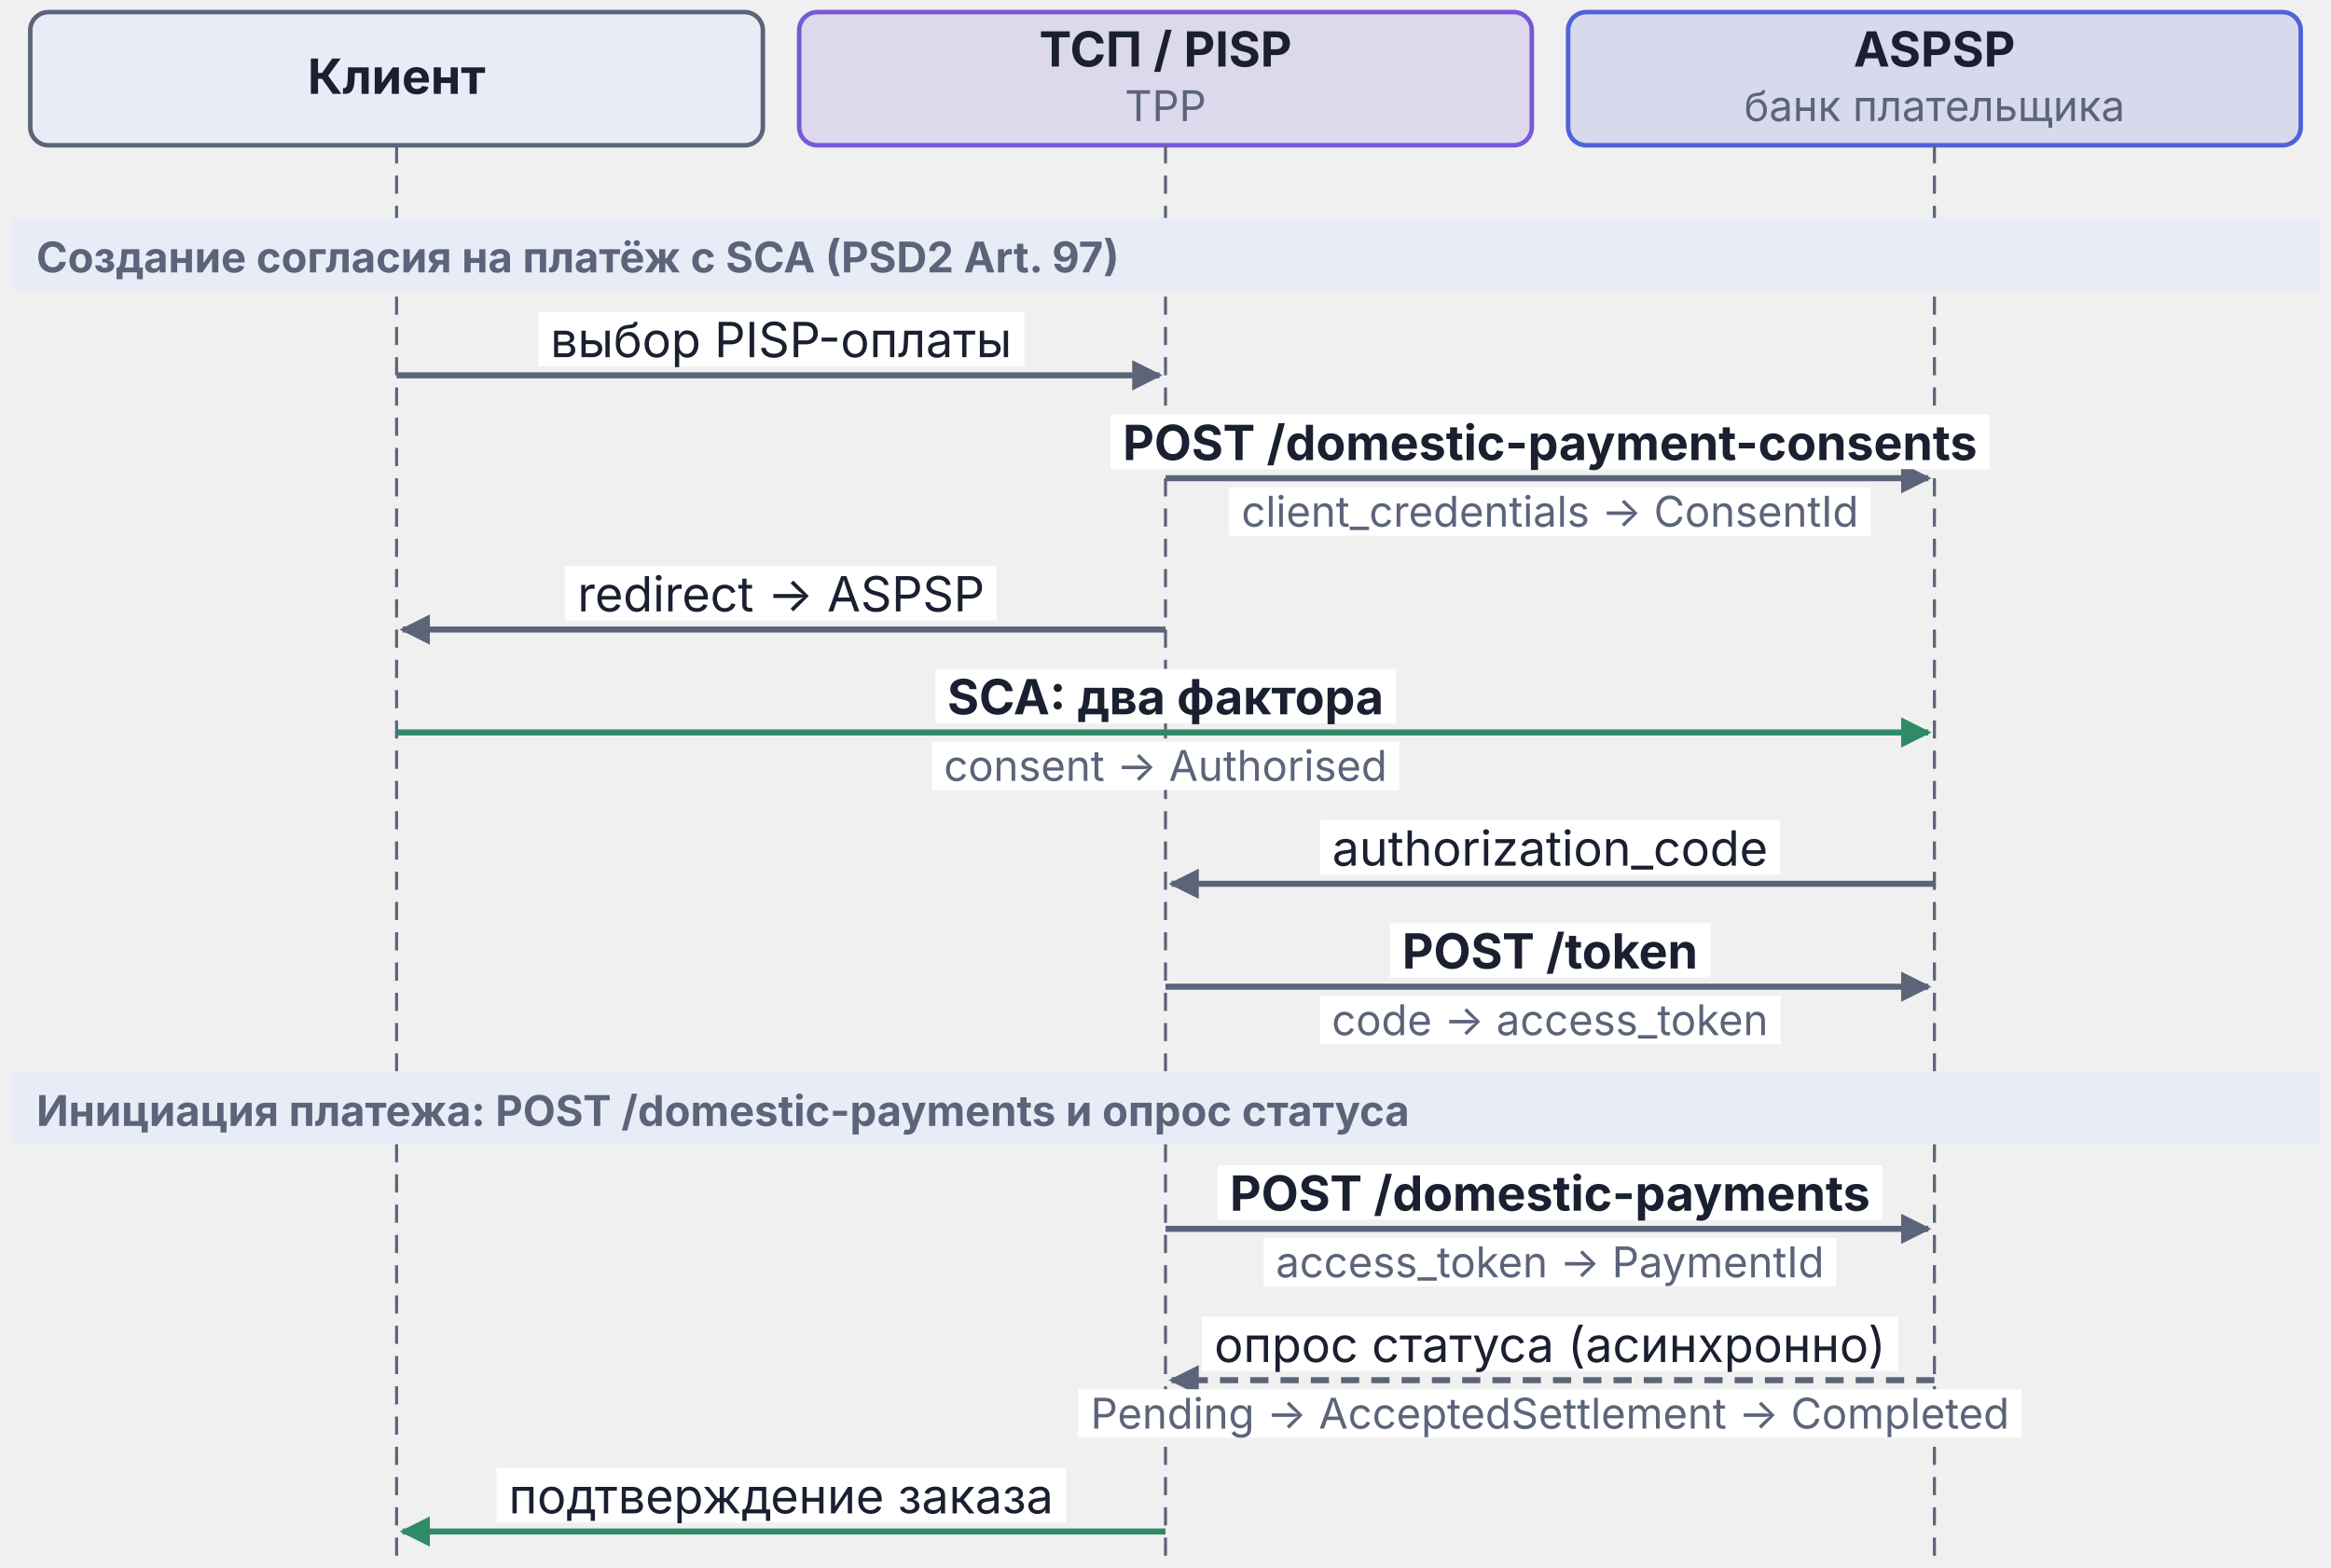
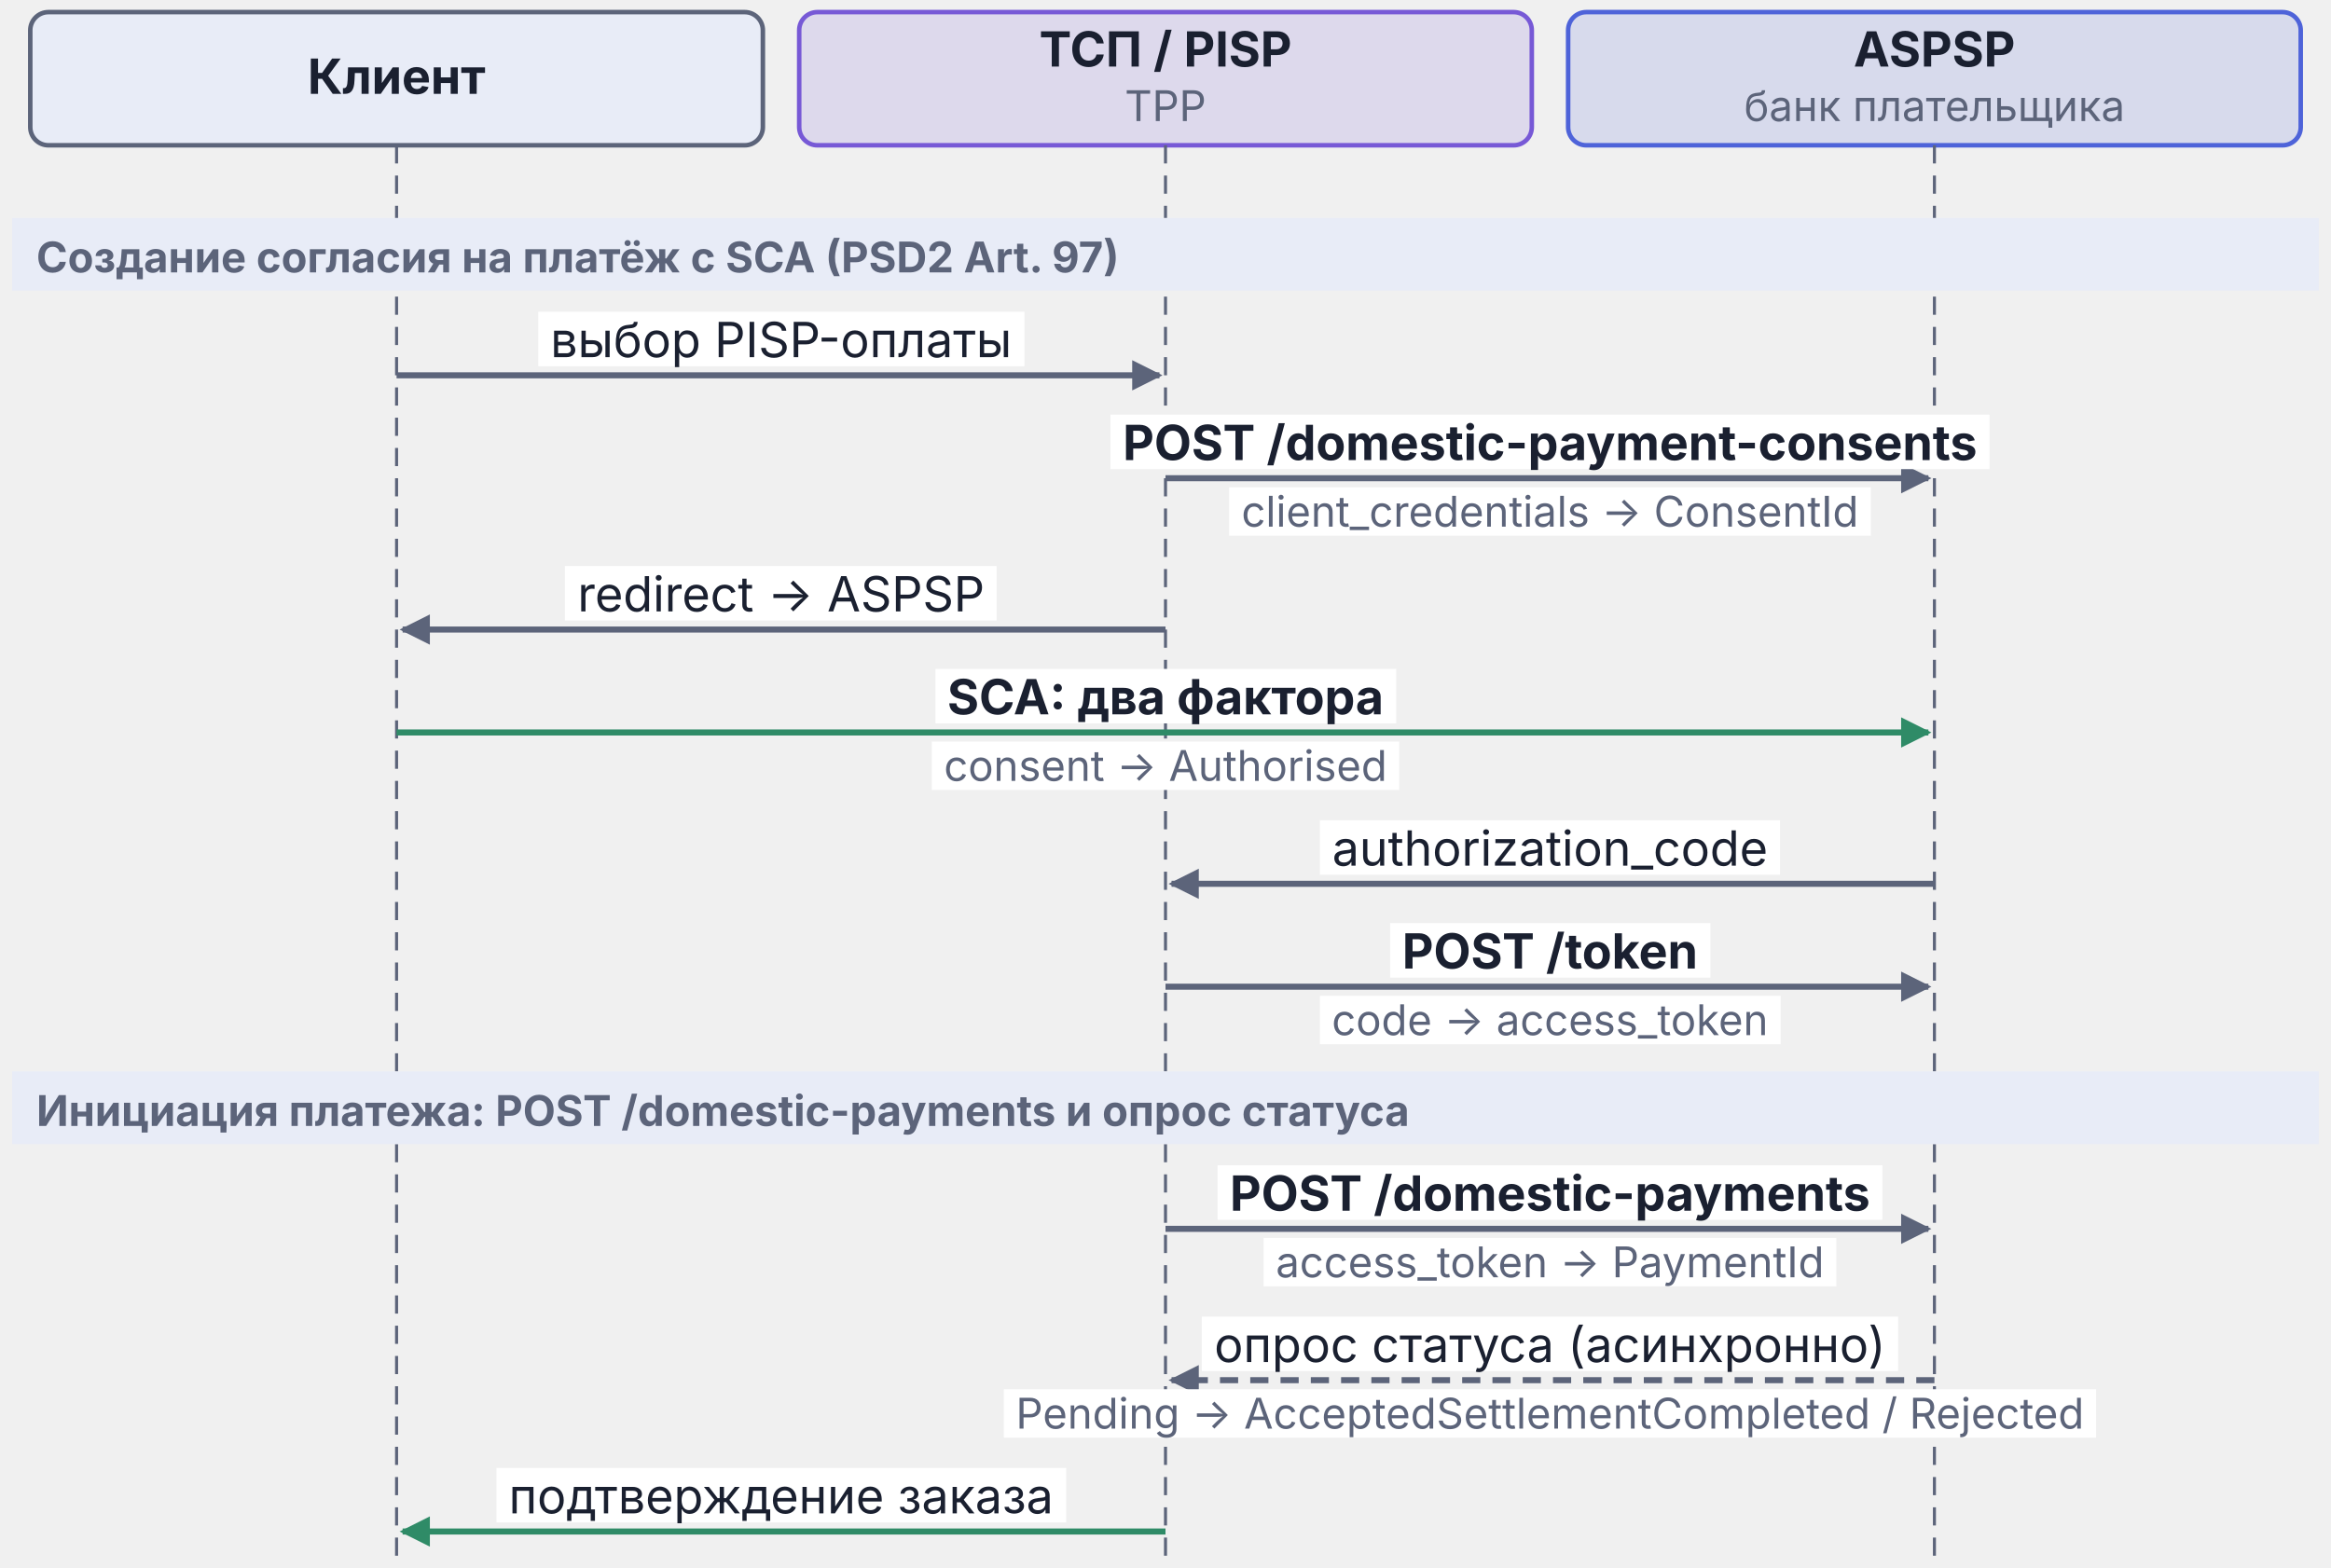
<svg xmlns="http://www.w3.org/2000/svg" viewBox="0 0 385 259" width="385pt" height="259pt">
  <defs>
    <marker id="arr-Good" viewBox="0 0 10 10" refX="9" refY="5" markerWidth="5" markerHeight="5" orient="auto">
      <path d="M0,0 L10,5 L0,10 Z" fill="#2F8B67" />
    </marker>
    <marker id="arr-Muted" viewBox="0 0 10 10" refX="9" refY="5" markerWidth="5" markerHeight="5" orient="auto">
      <path d="M0,0 L10,5 L0,10 Z" fill="#5C647A" />
    </marker>
  </defs>
  <rect x="5.0" y="2" width="121.0" height="22" rx="3" fill="#E8ECF7" stroke="#5C647A" stroke-width="0.75" />
  <text x="65.5" y="15.5" text-anchor="middle" font-family="Inter, -apple-system, BlinkMacSystemFont, 'Helvetica Neue', Arial, sans-serif" font-size="8" font-weight="bold" fill="#1A2030">Клиент</text>
  <line x1="65.5" y1="24" x2="65.5" y2="259" stroke="#5C647A" stroke-width="0.5" stroke-dasharray="3,2" />
  <rect x="132.0" y="2" width="121.0" height="22" rx="3" fill="#7759D6" fill-opacity="0.15" stroke="#7759D6" stroke-width="0.75" />
  <text x="192.5" y="11.0" text-anchor="middle" font-family="Inter, -apple-system, BlinkMacSystemFont, 'Helvetica Neue', Arial, sans-serif" font-size="8" font-weight="bold" fill="#1A2030">ТСП / PISP</text>
  <text x="192.5" y="20.0" text-anchor="middle" font-family="Inter, -apple-system, BlinkMacSystemFont, 'Helvetica Neue', Arial, sans-serif" font-size="7" font-weight="normal" fill="#5C647A">TPP</text>
  <line x1="192.5" y1="24" x2="192.5" y2="259" stroke="#5C647A" stroke-width="0.5" stroke-dasharray="3,2" />
  <rect x="259.0" y="2" width="121.0" height="22" rx="3" fill="#4E63D9" fill-opacity="0.15" stroke="#4E63D9" stroke-width="0.75" />
  <text x="319.5" y="11.0" text-anchor="middle" font-family="Inter, -apple-system, BlinkMacSystemFont, 'Helvetica Neue', Arial, sans-serif" font-size="8" font-weight="bold" fill="#1A2030">ASPSP</text>
  <text x="319.5" y="20.0" text-anchor="middle" font-family="Inter, -apple-system, BlinkMacSystemFont, 'Helvetica Neue', Arial, sans-serif" font-size="7" font-weight="normal" fill="#5C647A">банк плательщика</text>
  <line x1="319.5" y1="24" x2="319.5" y2="259" stroke="#5C647A" stroke-width="0.5" stroke-dasharray="3,2" />
  <rect x="2" y="36" width="381" height="12" fill="#E8ECF7" />
  <text x="6" y="45" text-anchor="start" font-family="Inter, -apple-system, BlinkMacSystemFont, 'Helvetica Neue', Arial, sans-serif" font-size="7" font-weight="bold" fill="#5C647A">Создание согласия на платёж с SCA (PSD2 Art. 97)</text>
  <line x1="65.5" y1="62" x2="191.5" y2="62" stroke="#5C647A" stroke-width="1" marker-end="url(#arr-Muted)" />
  <rect x="88.9" y="51.5" width="80.3" height="9" fill="#ffffff" />
  <text x="129.0" y="59.0" text-anchor="middle" font-family="Inter, -apple-system, BlinkMacSystemFont, 'Helvetica Neue', Arial, sans-serif" font-size="8" font-weight="normal" fill="#1A2030">выбор PISP-оплаты</text>
  <line x1="192.5" y1="79" x2="318.5" y2="79" stroke="#5C647A" stroke-width="1" marker-end="url(#arr-Muted)" />
  <rect x="183.4" y="68.5" width="145.2" height="9" fill="#ffffff" />
  <text x="256.0" y="76.0" text-anchor="middle" font-family="Inter, -apple-system, BlinkMacSystemFont, 'Helvetica Neue', Arial, sans-serif" font-size="8" font-weight="bold" fill="#1A2030">POST /domestic-payment-consents</text>
  <rect x="203.0" y="80.5" width="106.0" height="8" fill="#ffffff" />
  <text x="256.0" y="87.0" text-anchor="middle" font-family="Inter, -apple-system, BlinkMacSystemFont, 'Helvetica Neue', Arial, sans-serif" font-size="7" font-weight="normal" fill="#5C647A">client_credentials → ConsentId</text>
  <line x1="192.5" y1="104" x2="66.5" y2="104" stroke="#5C647A" stroke-width="1" marker-end="url(#arr-Muted)" />
  <rect x="93.3" y="93.5" width="71.3" height="9" fill="#ffffff" />
  <text x="129.0" y="101.0" text-anchor="middle" font-family="Inter, -apple-system, BlinkMacSystemFont, 'Helvetica Neue', Arial, sans-serif" font-size="8" font-weight="normal" fill="#1A2030">redirect → ASPSP</text>
  <line x1="65.5" y1="121" x2="318.5" y2="121" stroke="#2F8B67" stroke-width="1" marker-end="url(#arr-Good)" />
  <rect x="154.5" y="110.5" width="76.1" height="9" fill="#ffffff" />
  <text x="192.5" y="118.0" text-anchor="middle" font-family="Inter, -apple-system, BlinkMacSystemFont, 'Helvetica Neue', Arial, sans-serif" font-size="8" font-weight="bold" fill="#1A2030">SCA: два фактора</text>
  <rect x="153.9" y="122.5" width="77.2" height="8" fill="#ffffff" />
  <text x="192.5" y="129.0" text-anchor="middle" font-family="Inter, -apple-system, BlinkMacSystemFont, 'Helvetica Neue', Arial, sans-serif" font-size="7" font-weight="normal" fill="#5C647A">consent → Authorised</text>
  <line x1="319.5" y1="146" x2="193.5" y2="146" stroke="#5C647A" stroke-width="1" marker-end="url(#arr-Muted)" />
  <rect x="218.0" y="135.5" width="76.0" height="9" fill="#ffffff" />
  <text x="256.0" y="143.0" text-anchor="middle" font-family="Inter, -apple-system, BlinkMacSystemFont, 'Helvetica Neue', Arial, sans-serif" font-size="8" font-weight="normal" fill="#1A2030">authorization_code</text>
  <line x1="192.5" y1="163" x2="318.5" y2="163" stroke="#5C647A" stroke-width="1" marker-end="url(#arr-Muted)" />
  <rect x="229.6" y="152.5" width="52.9" height="9" fill="#ffffff" />
  <text x="256.0" y="160.0" text-anchor="middle" font-family="Inter, -apple-system, BlinkMacSystemFont, 'Helvetica Neue', Arial, sans-serif" font-size="8" font-weight="bold" fill="#1A2030">POST /token</text>
  <rect x="218.0" y="164.5" width="76.1" height="8" fill="#ffffff" />
  <text x="256.0" y="171.0" text-anchor="middle" font-family="Inter, -apple-system, BlinkMacSystemFont, 'Helvetica Neue', Arial, sans-serif" font-size="7" font-weight="normal" fill="#5C647A">code → access_token</text>
  <rect x="2" y="177" width="381" height="12" fill="#E8ECF7" />
  <text x="6" y="186" text-anchor="start" font-family="Inter, -apple-system, BlinkMacSystemFont, 'Helvetica Neue', Arial, sans-serif" font-size="7" font-weight="bold" fill="#5C647A">Инициация платежа: POST /domestic-payments и опрос статуса</text>
  <line x1="192.5" y1="203" x2="318.5" y2="203" stroke="#5C647A" stroke-width="1" marker-end="url(#arr-Muted)" />
  <rect x="201.1" y="192.5" width="109.8" height="9" fill="#ffffff" />
  <text x="256.0" y="200.0" text-anchor="middle" font-family="Inter, -apple-system, BlinkMacSystemFont, 'Helvetica Neue', Arial, sans-serif" font-size="8" font-weight="bold" fill="#1A2030">POST /domestic-payments</text>
  <rect x="208.7" y="204.5" width="94.6" height="8" fill="#ffffff" />
  <text x="256.0" y="211.0" text-anchor="middle" font-family="Inter, -apple-system, BlinkMacSystemFont, 'Helvetica Neue', Arial, sans-serif" font-size="7" font-weight="normal" fill="#5C647A">access_token → PaymentId</text>
  <line x1="319.5" y1="228" x2="193.5" y2="228" stroke="#5C647A" stroke-width="1" stroke-dasharray="3,2" marker-end="url(#arr-Muted)" />
  <rect x="198.5" y="217.5" width="115.0" height="9" fill="#ffffff" />
  <text x="256.0" y="225.0" text-anchor="middle" font-family="Inter, -apple-system, BlinkMacSystemFont, 'Helvetica Neue', Arial, sans-serif" font-size="8" font-weight="normal" fill="#1A2030">опрос статуса (асинхронно)</text>
-   <rect x="178.1" y="229.5" width="155.8" height="8" fill="#ffffff" />
-   <text x="256.0" y="236.0" text-anchor="middle" font-family="Inter, -apple-system, BlinkMacSystemFont, 'Helvetica Neue', Arial, sans-serif" font-size="7" font-weight="normal" fill="#5C647A">Pending → AcceptedSettlement → Completed</text>
+   <rect x="165.8" y="229.5" width="180.4" height="8" fill="#ffffff" />
+   <text x="256.0" y="236.0" text-anchor="middle" font-family="Inter, -apple-system, BlinkMacSystemFont, 'Helvetica Neue', Arial, sans-serif" font-size="7" font-weight="normal" fill="#5C647A">Pending → AcceptedSettlementCompleted / Rejected</text>
  <line x1="192.5" y1="253" x2="66.5" y2="253" stroke="#2F8B67" stroke-width="1" marker-end="url(#arr-Good)" />
  <rect x="82.0" y="242.5" width="94.1" height="9" fill="#ffffff" />
  <text x="129.0" y="250.0" text-anchor="middle" font-family="Inter, -apple-system, BlinkMacSystemFont, 'Helvetica Neue', Arial, sans-serif" font-size="8" font-weight="normal" fill="#1A2030">подтверждение заказа</text>
</svg>
